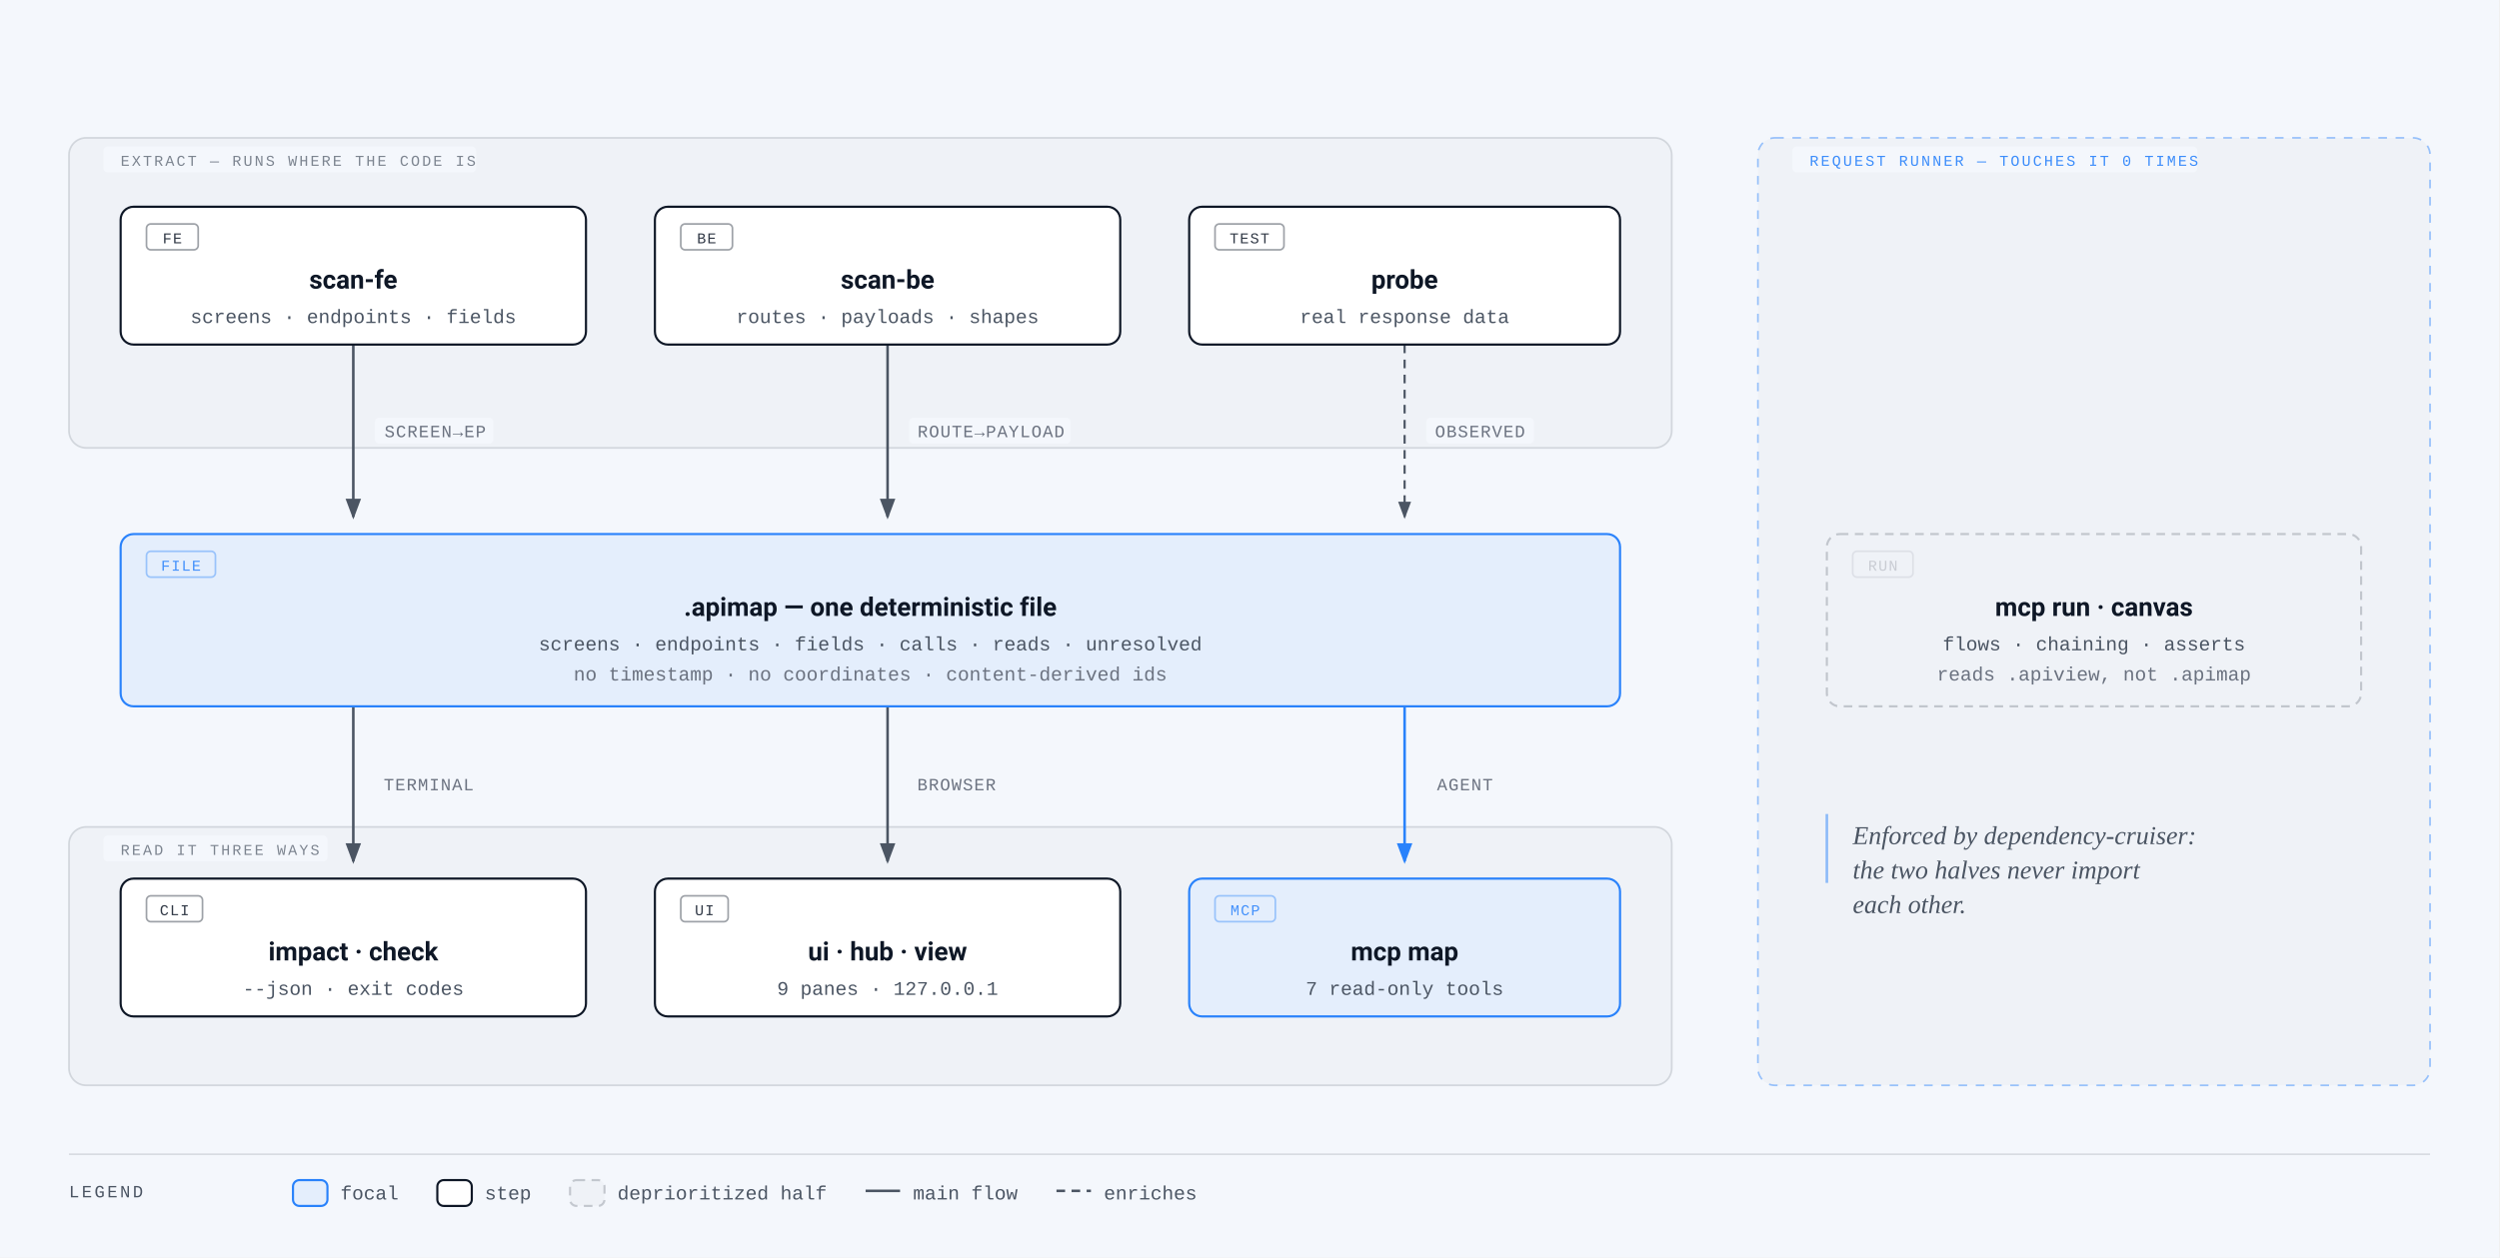
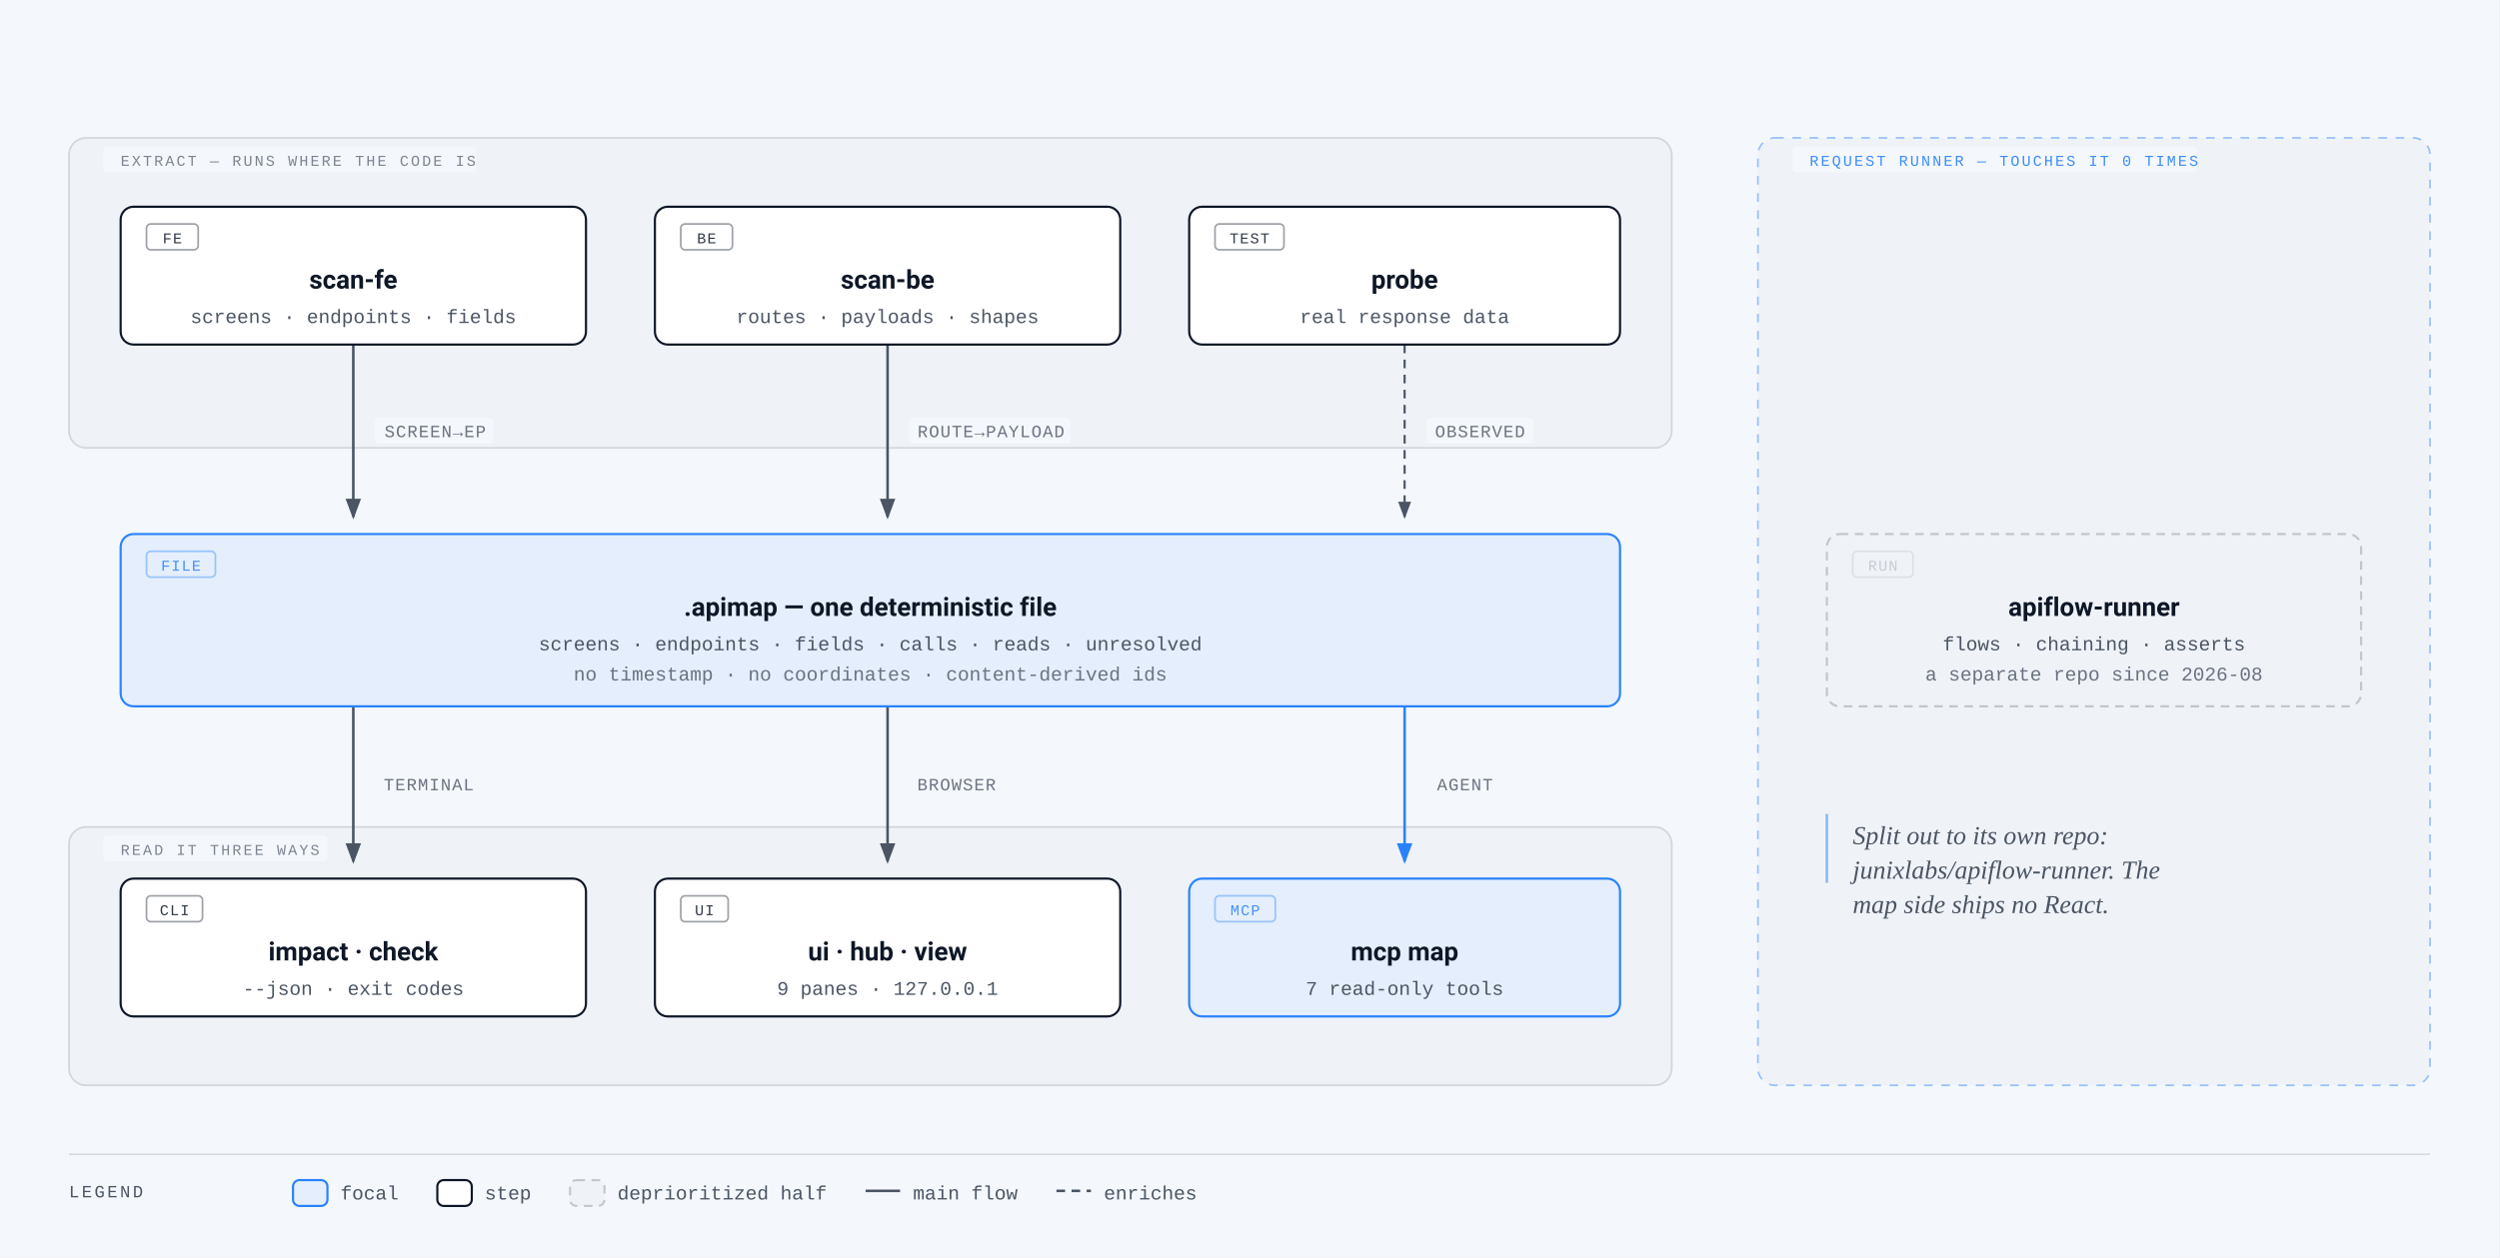
<svg xmlns="http://www.w3.org/2000/svg" viewBox="0 0 1160 584" width="1160" height="584" role="img" aria-labelledby="wf-title wf-desc">
  <defs>
    <marker id="arrow" markerWidth="8" markerHeight="6" refX="7" refY="3" orient="auto">
      <polygon points="0 0, 8 3, 0 6" fill="#4B5563" />
    </marker>
    <marker id="arrow-accent" markerWidth="8" markerHeight="6" refX="7" refY="3" orient="auto">
      <polygon points="0 0, 8 3, 0 6" fill="#2982FB" />
    </marker>
  </defs>
  <rect width="100%" height="100%" fill="#F4F7FC" />
  <rect x="32" y="64" width="744" height="144" rx="8" fill="rgba(14,23,38,0.02)" stroke="rgba(14,23,38,0.14)" stroke-width="0.8" />
  <rect x="48" y="68" width="173" height="12" rx="2" fill="#F4F7FC" />
  <text x="56" y="77" fill="#4B5563" fill-opacity="0.7" font-size="7" font-family="ui-monospace,SFMono-Regular,Menlo,Consolas,'Liberation Mono',monospace" letter-spacing="0.14em">EXTRACT — RUNS WHERE THE CODE IS</text>
  <rect x="32" y="384" width="744" height="120" rx="8" fill="rgba(14,23,38,0.02)" stroke="rgba(14,23,38,0.14)" stroke-width="0.8" />
  <rect x="48" y="388" width="104" height="12" rx="2" fill="#F4F7FC" />
  <text x="56" y="397" fill="#4B5563" fill-opacity="0.7" font-size="7" font-family="ui-monospace,SFMono-Regular,Menlo,Consolas,'Liberation Mono',monospace" letter-spacing="0.14em">READ IT THREE WAYS</text>
  <rect x="816" y="64" width="312" height="440" rx="8" fill="rgba(14,23,38,0.02)" stroke="#2982FB" stroke-opacity="0.45" stroke-width="0.8" stroke-dasharray="4,4" />
  <rect x="832" y="68" width="188" height="12" rx="2" fill="#F4F7FC" />
  <text x="840" y="77" fill="#2982FB" fill-opacity="0.9" font-size="7" font-family="ui-monospace,SFMono-Regular,Menlo,Consolas,'Liberation Mono',monospace" letter-spacing="0.14em">REQUEST RUNNER — TOUCHES IT 0 TIMES</text>
  <line x1="164" y1="160" x2="164" y2="240" stroke="#4B5563" stroke-width="1.2" marker-end="url(#arrow)" />
  <rect x="174" y="194" width="55" height="12" rx="2" fill="#F4F7FC" />
  <text x="202" y="203" fill="#6B7280" font-size="8" font-family="ui-monospace,SFMono-Regular,Menlo,Consolas,'Liberation Mono',monospace" text-anchor="middle" letter-spacing="0.06em">SCREEN→EP</text>
  <line x1="412" y1="160" x2="412" y2="240" stroke="#4B5563" stroke-width="1.2" marker-end="url(#arrow)" />
  <rect x="422" y="194" width="75" height="12" rx="2" fill="#F4F7FC" />
  <text x="460" y="203" fill="#6B7280" font-size="8" font-family="ui-monospace,SFMono-Regular,Menlo,Consolas,'Liberation Mono',monospace" text-anchor="middle" letter-spacing="0.06em">ROUTE→PAYLOAD</text>
  <line x1="652" y1="160" x2="652" y2="240" stroke="#4B5563" stroke-width="1" stroke-dasharray="4,3" marker-end="url(#arrow)" />
  <rect x="662" y="194" width="50" height="12" rx="2" fill="#F4F7FC" />
  <text x="687" y="203" fill="#6B7280" font-size="8" font-family="ui-monospace,SFMono-Regular,Menlo,Consolas,'Liberation Mono',monospace" text-anchor="middle" letter-spacing="0.06em">OBSERVED</text>
  <line x1="164" y1="328" x2="164" y2="400" stroke="#4B5563" stroke-width="1.2" marker-end="url(#arrow)" />
  <rect x="174" y="358" width="50" height="12" rx="2" fill="#F4F7FC" />
  <text x="199" y="367" fill="#6B7280" font-size="8" font-family="ui-monospace,SFMono-Regular,Menlo,Consolas,'Liberation Mono',monospace" text-anchor="middle" letter-spacing="0.06em">TERMINAL</text>
  <line x1="412" y1="328" x2="412" y2="400" stroke="#4B5563" stroke-width="1.2" marker-end="url(#arrow)" />
  <rect x="422" y="358" width="45" height="12" rx="2" fill="#F4F7FC" />
  <text x="444" y="367" fill="#6B7280" font-size="8" font-family="ui-monospace,SFMono-Regular,Menlo,Consolas,'Liberation Mono',monospace" text-anchor="middle" letter-spacing="0.06em">BROWSER</text>
  <line x1="652" y1="328" x2="652" y2="400" stroke="#2982FB" stroke-width="1.2" marker-end="url(#arrow-accent)" />
  <rect x="662" y="358" width="35" height="12" rx="2" fill="#F4F7FC" />
  <text x="680" y="367" fill="#6B7280" font-size="8" font-family="ui-monospace,SFMono-Regular,Menlo,Consolas,'Liberation Mono',monospace" text-anchor="middle" letter-spacing="0.06em">AGENT</text>
  <rect x="56" y="96" width="216" height="64" rx="6" fill="#F4F7FC" />
  <rect x="56" y="96" width="216" height="64" rx="6" fill="#ffffff" stroke="#0E1726" stroke-width="1" />
  <rect x="68" y="104" width="24" height="12" rx="2" fill="none" stroke="#0E1726" stroke-opacity="0.4" stroke-width="0.8" />
  <text x="80" y="113" fill="#0E1726" fill-opacity="0.85" font-size="7" font-family="ui-monospace,SFMono-Regular,Menlo,Consolas,'Liberation Mono',monospace" text-anchor="middle" letter-spacing="0.08em">FE</text>
  <text x="164" y="134" fill="#0E1726" font-size="12" font-weight="600" font-family="ui-sans-serif,-apple-system,BlinkMacSystemFont,'Segoe UI',Roboto,Helvetica,Arial,sans-serif" text-anchor="middle">scan-fe</text>
  <text x="164" y="150" fill="#4B5563" font-size="9" font-family="ui-monospace,SFMono-Regular,Menlo,Consolas,'Liberation Mono',monospace" text-anchor="middle">screens · endpoints · fields</text>
  <rect x="304" y="96" width="216" height="64" rx="6" fill="#F4F7FC" />
  <rect x="304" y="96" width="216" height="64" rx="6" fill="#ffffff" stroke="#0E1726" stroke-width="1" />
  <rect x="316" y="104" width="24" height="12" rx="2" fill="none" stroke="#0E1726" stroke-opacity="0.4" stroke-width="0.8" />
  <text x="328" y="113" fill="#0E1726" fill-opacity="0.85" font-size="7" font-family="ui-monospace,SFMono-Regular,Menlo,Consolas,'Liberation Mono',monospace" text-anchor="middle" letter-spacing="0.08em">BE</text>
  <text x="412" y="134" fill="#0E1726" font-size="12" font-weight="600" font-family="ui-sans-serif,-apple-system,BlinkMacSystemFont,'Segoe UI',Roboto,Helvetica,Arial,sans-serif" text-anchor="middle">scan-be</text>
  <text x="412" y="150" fill="#4B5563" font-size="9" font-family="ui-monospace,SFMono-Regular,Menlo,Consolas,'Liberation Mono',monospace" text-anchor="middle">routes · payloads · shapes</text>
  <rect x="552" y="96" width="200" height="64" rx="6" fill="#F4F7FC" />
  <rect x="552" y="96" width="200" height="64" rx="6" fill="#ffffff" stroke="#0E1726" stroke-width="1" />
  <rect x="564" y="104" width="32" height="12" rx="2" fill="none" stroke="#0E1726" stroke-opacity="0.4" stroke-width="0.8" />
  <text x="580" y="113" fill="#0E1726" fill-opacity="0.85" font-size="7" font-family="ui-monospace,SFMono-Regular,Menlo,Consolas,'Liberation Mono',monospace" text-anchor="middle" letter-spacing="0.08em">TEST</text>
  <text x="652" y="134" fill="#0E1726" font-size="12" font-weight="600" font-family="ui-sans-serif,-apple-system,BlinkMacSystemFont,'Segoe UI',Roboto,Helvetica,Arial,sans-serif" text-anchor="middle">probe</text>
  <text x="652" y="150" fill="#4B5563" font-size="9" font-family="ui-monospace,SFMono-Regular,Menlo,Consolas,'Liberation Mono',monospace" text-anchor="middle">real response data</text>
  <rect x="56" y="248" width="696" height="80" rx="6" fill="#F4F7FC" />
  <rect x="56" y="248" width="696" height="80" rx="6" fill="rgba(41,130,251,0.08)" stroke="#2982FB" stroke-width="1" />
  <rect x="68" y="256" width="32" height="12" rx="2" fill="none" stroke="#2982FB" stroke-opacity="0.4" stroke-width="0.8" />
  <text x="84" y="265" fill="#2982FB" fill-opacity="0.85" font-size="7" font-family="ui-monospace,SFMono-Regular,Menlo,Consolas,'Liberation Mono',monospace" text-anchor="middle" letter-spacing="0.08em">FILE</text>
  <text x="404" y="286" fill="#0E1726" font-size="12" font-weight="600" font-family="ui-sans-serif,-apple-system,BlinkMacSystemFont,'Segoe UI',Roboto,Helvetica,Arial,sans-serif" text-anchor="middle">.apimap — one deterministic file</text>
  <text x="404" y="302" fill="#4B5563" font-size="9" font-family="ui-monospace,SFMono-Regular,Menlo,Consolas,'Liberation Mono',monospace" text-anchor="middle">screens · endpoints · fields · calls · reads · unresolved</text>
  <text x="404" y="316" fill="#6B7280" font-size="9" font-family="ui-monospace,SFMono-Regular,Menlo,Consolas,'Liberation Mono',monospace" text-anchor="middle">no timestamp · no coordinates · content-derived ids</text>
  <rect x="56" y="408" width="216" height="64" rx="6" fill="#F4F7FC" />
  <rect x="56" y="408" width="216" height="64" rx="6" fill="#ffffff" stroke="#0E1726" stroke-width="1" />
  <rect x="68" y="416" width="26" height="12" rx="2" fill="none" stroke="#0E1726" stroke-opacity="0.4" stroke-width="0.8" />
  <text x="81" y="425" fill="#0E1726" fill-opacity="0.85" font-size="7" font-family="ui-monospace,SFMono-Regular,Menlo,Consolas,'Liberation Mono',monospace" text-anchor="middle" letter-spacing="0.08em">CLI</text>
  <text x="164" y="446" fill="#0E1726" font-size="12" font-weight="600" font-family="ui-sans-serif,-apple-system,BlinkMacSystemFont,'Segoe UI',Roboto,Helvetica,Arial,sans-serif" text-anchor="middle">impact · check</text>
  <text x="164" y="462" fill="#4B5563" font-size="9" font-family="ui-monospace,SFMono-Regular,Menlo,Consolas,'Liberation Mono',monospace" text-anchor="middle">--json · exit codes</text>
  <rect x="304" y="408" width="216" height="64" rx="6" fill="#F4F7FC" />
  <rect x="304" y="408" width="216" height="64" rx="6" fill="#ffffff" stroke="#0E1726" stroke-width="1" />
  <rect x="316" y="416" width="22" height="12" rx="2" fill="none" stroke="#0E1726" stroke-opacity="0.4" stroke-width="0.8" />
  <text x="327" y="425" fill="#0E1726" fill-opacity="0.85" font-size="7" font-family="ui-monospace,SFMono-Regular,Menlo,Consolas,'Liberation Mono',monospace" text-anchor="middle" letter-spacing="0.08em">UI</text>
  <text x="412" y="446" fill="#0E1726" font-size="12" font-weight="600" font-family="ui-sans-serif,-apple-system,BlinkMacSystemFont,'Segoe UI',Roboto,Helvetica,Arial,sans-serif" text-anchor="middle">ui · hub · view</text>
  <text x="412" y="462" fill="#4B5563" font-size="9" font-family="ui-monospace,SFMono-Regular,Menlo,Consolas,'Liberation Mono',monospace" text-anchor="middle">9 panes · 127.0.0.1</text>
  <rect x="552" y="408" width="200" height="64" rx="6" fill="#F4F7FC" />
  <rect x="552" y="408" width="200" height="64" rx="6" fill="rgba(41,130,251,0.08)" stroke="#2982FB" stroke-width="1" />
  <rect x="564" y="416" width="28" height="12" rx="2" fill="none" stroke="#2982FB" stroke-opacity="0.4" stroke-width="0.8" />
  <text x="578" y="425" fill="#2982FB" fill-opacity="0.85" font-size="7" font-family="ui-monospace,SFMono-Regular,Menlo,Consolas,'Liberation Mono',monospace" text-anchor="middle" letter-spacing="0.08em">MCP</text>
  <text x="652" y="446" fill="#0E1726" font-size="12" font-weight="600" font-family="ui-sans-serif,-apple-system,BlinkMacSystemFont,'Segoe UI',Roboto,Helvetica,Arial,sans-serif" text-anchor="middle">mcp map</text>
  <text x="652" y="462" fill="#4B5563" font-size="9" font-family="ui-monospace,SFMono-Regular,Menlo,Consolas,'Liberation Mono',monospace" text-anchor="middle">7 read-only tools</text>
  <rect x="848" y="248" width="248" height="80" rx="6" fill="#F4F7FC" />
  <rect x="848" y="248" width="248" height="80" rx="6" fill="rgba(14,23,38,0.02)" stroke="rgba(14,23,38,0.20)" stroke-width="1" stroke-dasharray="4,3" />
  <rect x="860" y="256" width="28" height="12" rx="2" fill="none" stroke="rgba(14,23,38,0.20)" stroke-opacity="0.4" stroke-width="0.8" />
  <text x="874" y="265" fill="rgba(14,23,38,0.20)" fill-opacity="0.85" font-size="7" font-family="ui-monospace,SFMono-Regular,Menlo,Consolas,'Liberation Mono',monospace" text-anchor="middle" letter-spacing="0.08em">RUN</text>
-   <text x="972" y="286" fill="#0E1726" font-size="12" font-weight="600" font-family="ui-sans-serif,-apple-system,BlinkMacSystemFont,'Segoe UI',Roboto,Helvetica,Arial,sans-serif" text-anchor="middle">mcp run · canvas</text>
+   <text x="972" y="286" fill="#0E1726" font-size="12" font-weight="600" font-family="ui-sans-serif,-apple-system,BlinkMacSystemFont,'Segoe UI',Roboto,Helvetica,Arial,sans-serif" text-anchor="middle">apiflow-runner</text>
  <text x="972" y="302" fill="#4B5563" font-size="9" font-family="ui-monospace,SFMono-Regular,Menlo,Consolas,'Liberation Mono',monospace" text-anchor="middle">flows · chaining · asserts</text>
-   <text x="972" y="316" fill="#6B7280" font-size="9" font-family="ui-monospace,SFMono-Regular,Menlo,Consolas,'Liberation Mono',monospace" text-anchor="middle">reads .apiview, not .apimap</text>
+   <text x="972" y="316" fill="#6B7280" font-size="9" font-family="ui-monospace,SFMono-Regular,Menlo,Consolas,'Liberation Mono',monospace" text-anchor="middle">a separate repo since 2026-08</text>
  <line x1="848" y1="378" x2="848" y2="410" stroke="#2982FB" stroke-opacity="0.5" stroke-width="1.2" />
-   <text x="860" y="392" fill="#4B5563" font-size="12" font-style="italic" font-family="Georgia,'Times New Roman',serif">Enforced by dependency-cruiser:</text>
-   <text x="860" y="408" fill="#4B5563" font-size="12" font-style="italic" font-family="Georgia,'Times New Roman',serif">the two halves never import</text>
-   <text x="860" y="424" fill="#4B5563" font-size="12" font-style="italic" font-family="Georgia,'Times New Roman',serif">each other.</text>
+   <text x="860" y="392" fill="#4B5563" font-size="12" font-style="italic" font-family="Georgia,'Times New Roman',serif">Split out to its own repo:</text>
+   <text x="860" y="408" fill="#4B5563" font-size="12" font-style="italic" font-family="Georgia,'Times New Roman',serif">junixlabs/apiflow-runner. The</text>
+   <text x="860" y="424" fill="#4B5563" font-size="12" font-style="italic" font-family="Georgia,'Times New Roman',serif">map side ships no React.</text>
  <line x1="32" y1="536" x2="1128" y2="536" stroke="rgba(14,23,38,0.12)" stroke-width="0.8" />
  <text x="32" y="556" fill="#4B5563" font-size="8" font-family="ui-monospace,SFMono-Regular,Menlo,Consolas,'Liberation Mono',monospace" letter-spacing="0.14em">LEGEND</text>
  <rect x="136" y="548" width="16" height="12" rx="3" fill="rgba(41,130,251,0.08)" stroke="#2982FB" stroke-width="1" />
  <text x="158" y="557" fill="#4B5563" font-size="9" font-family="ui-monospace,SFMono-Regular,Menlo,Consolas,'Liberation Mono',monospace">focal</text>
  <rect x="203.0" y="548" width="16" height="12" rx="3" fill="#ffffff" stroke="#0E1726" stroke-width="1" />
  <text x="225.0" y="557" fill="#4B5563" font-size="9" font-family="ui-monospace,SFMono-Regular,Menlo,Consolas,'Liberation Mono',monospace">step</text>
  <rect x="264.6" y="548" width="16" height="12" rx="3" fill="rgba(14,23,38,0.02)" stroke="rgba(14,23,38,0.20)" stroke-width="1" stroke-dasharray="4,3" />
  <text x="286.6" y="557" fill="#4B5563" font-size="9" font-family="ui-monospace,SFMono-Regular,Menlo,Consolas,'Liberation Mono',monospace">deprioritized half</text>
  <line x1="401.8" y1="553" x2="417.8" y2="553" stroke="#4B5563" stroke-width="1.2" />
  <text x="423.8" y="557" fill="#4B5563" font-size="9" font-family="ui-monospace,SFMono-Regular,Menlo,Consolas,'Liberation Mono',monospace">main flow</text>
  <line x1="490.4" y1="553" x2="506.4" y2="553" stroke="#4B5563" stroke-width="1.2" stroke-dasharray="4,3" />
  <text x="512.4" y="557" fill="#4B5563" font-size="9" font-family="ui-monospace,SFMono-Regular,Menlo,Consolas,'Liberation Mono',monospace">enriches</text>
</svg>
